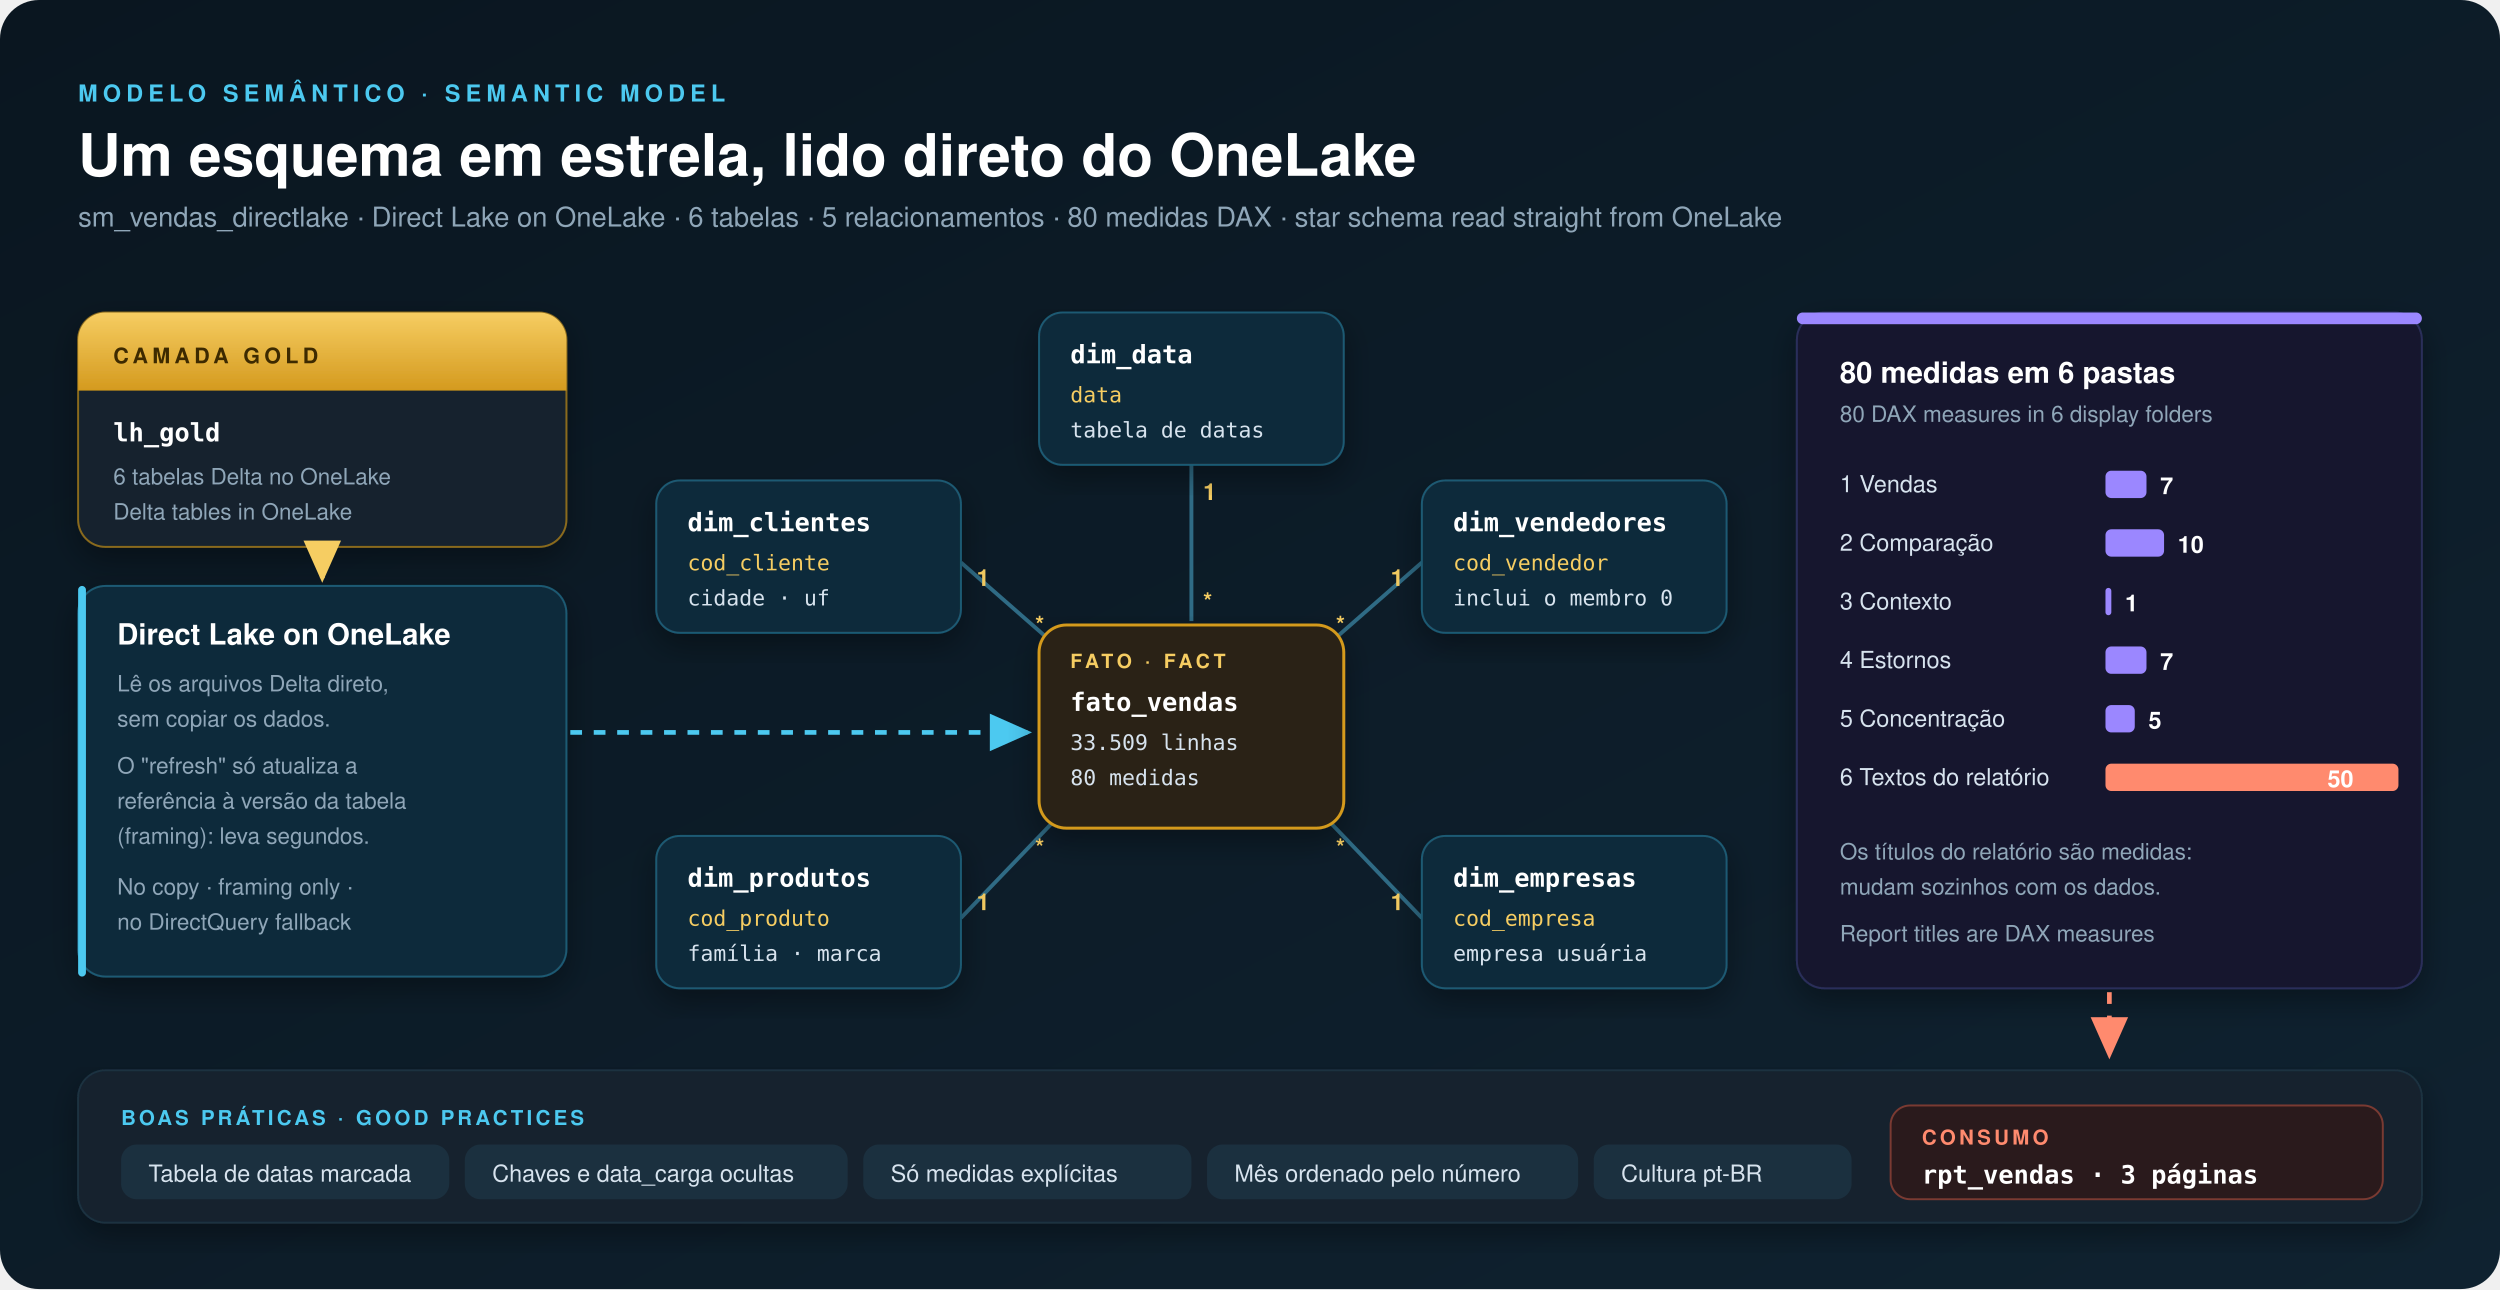
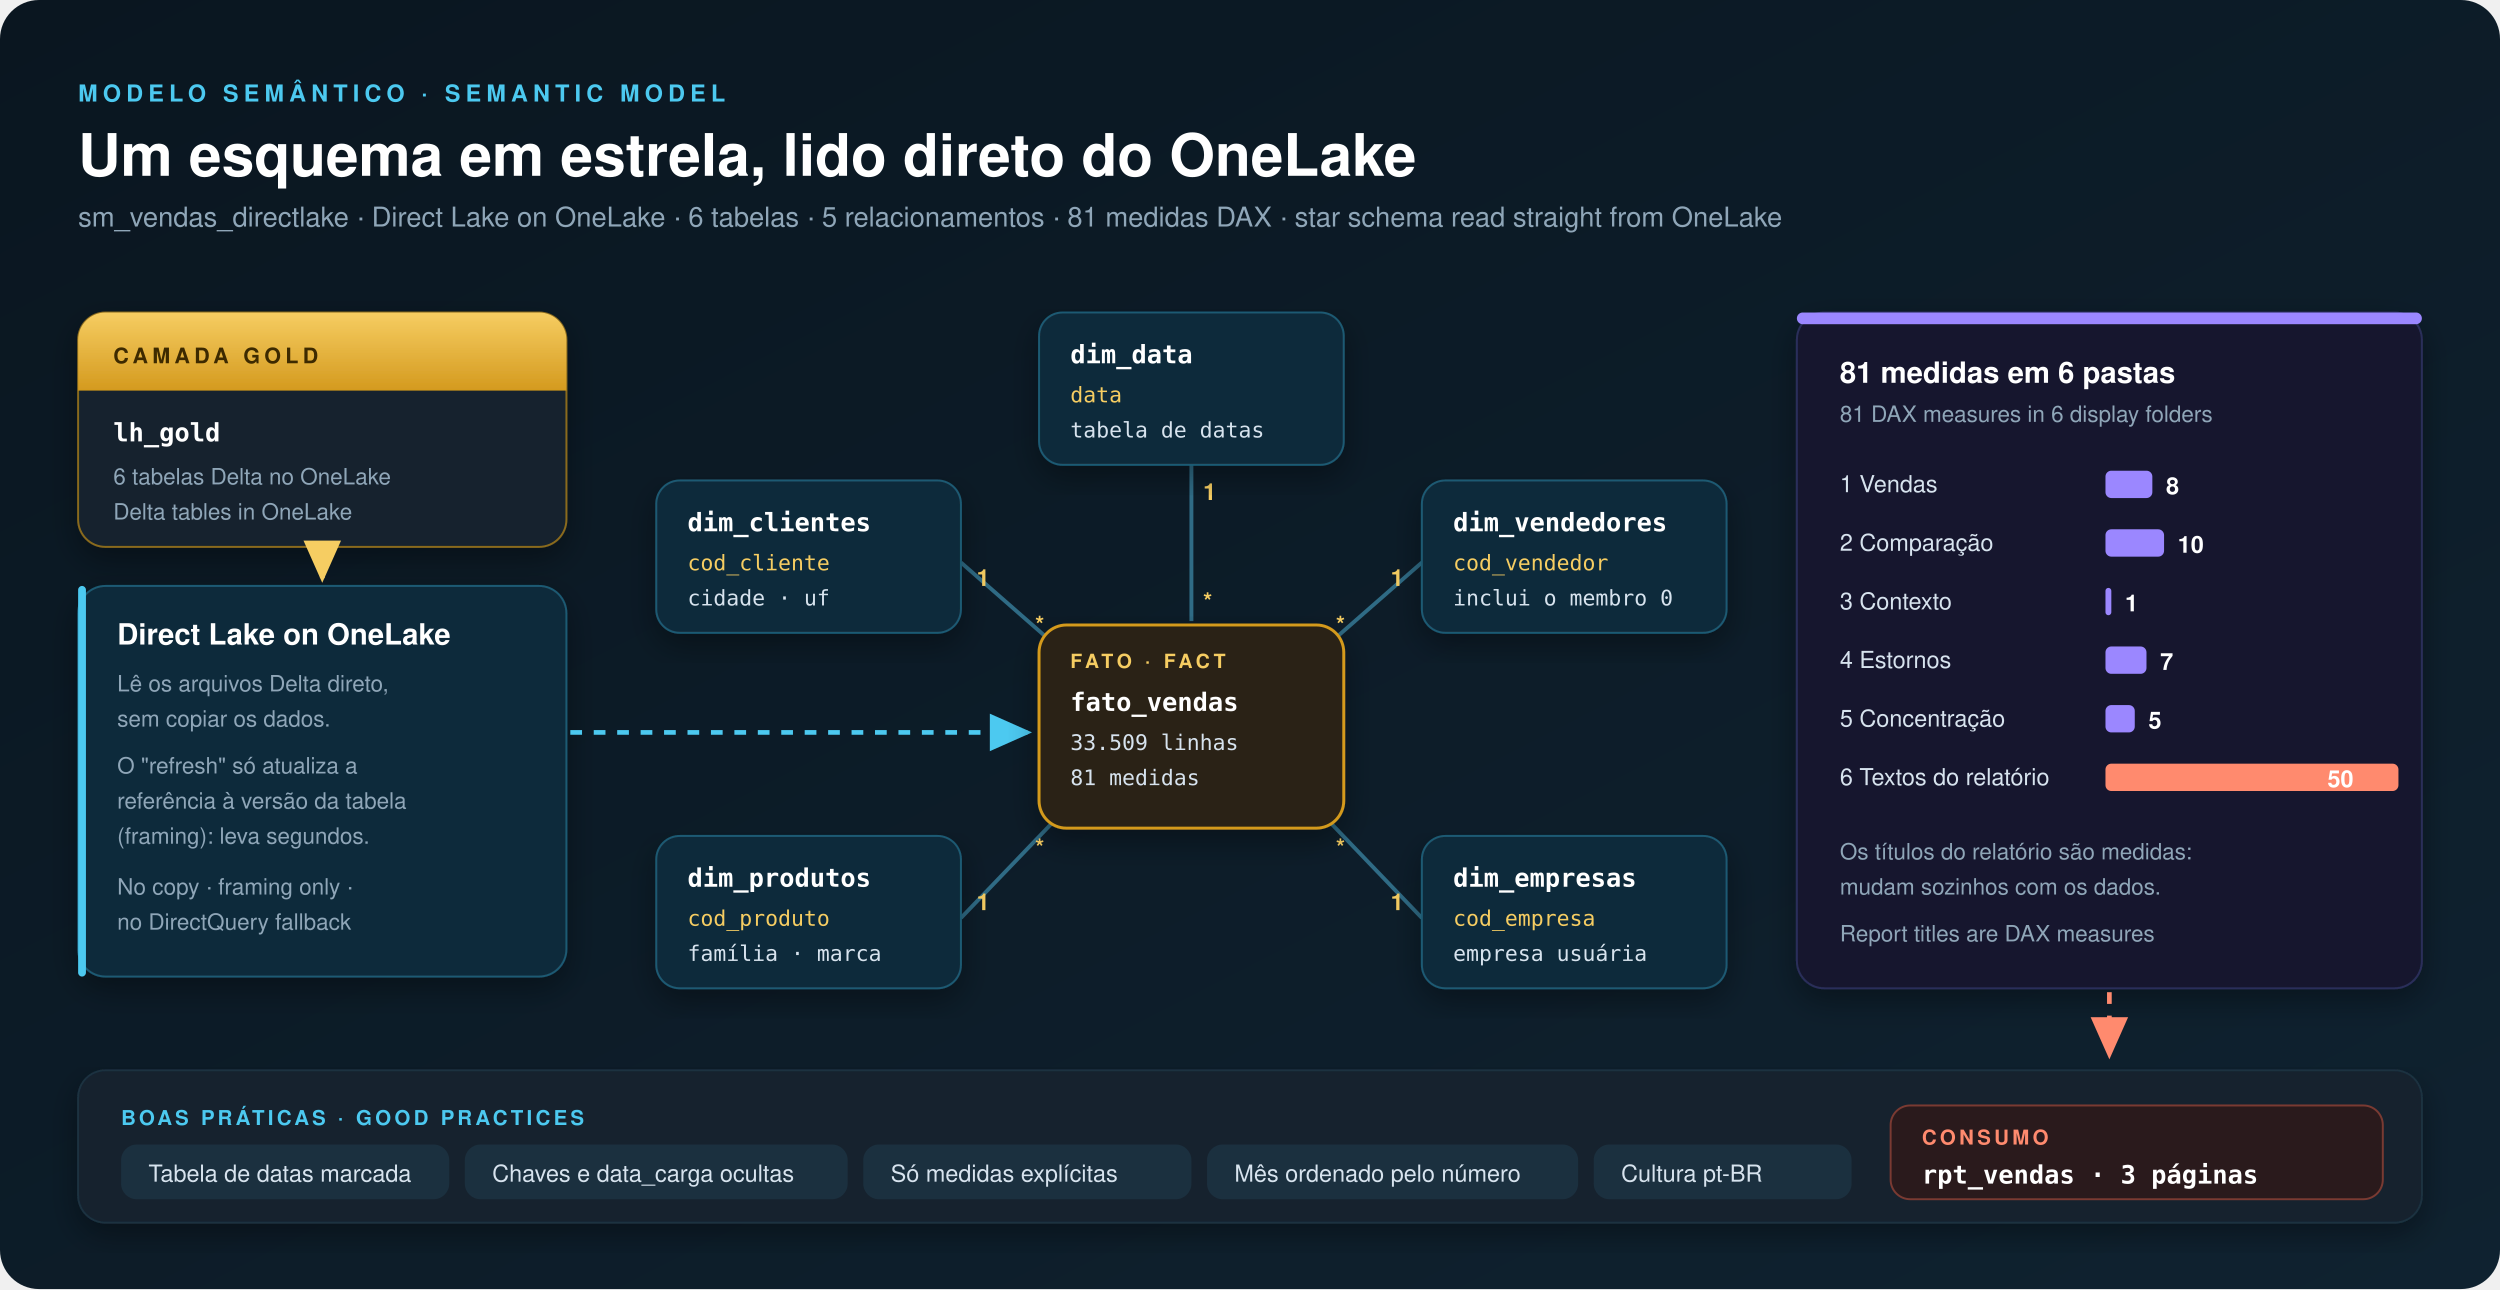
<svg xmlns="http://www.w3.org/2000/svg" viewBox="0 0 1280 660" width="100%" role="img" aria-labelledby="t d">
  <defs>
    <linearGradient id="bg" x1="0" y1="0" x2="1" y2="1">
      <stop offset="0" stop-color="#0a1620" />
      <stop offset="1" stop-color="#0f2230" />
    </linearGradient>
    <linearGradient id="gGold" x1="0" y1="0" x2="0" y2="1">
      <stop offset="0" stop-color="#f6cd62" />
      <stop offset="1" stop-color="#d49a1e" />
    </linearGradient>
    <filter id="sh" x="-10%" y="-10%" width="120%" height="130%">
      <feDropShadow dx="0" dy="6" stdDeviation="8" flood-color="#000" flood-opacity=".35" />
    </filter>
    <marker id="arGo" markerWidth="10" markerHeight="10" refX="8" refY="5" orient="auto">
      <path d="M0,1 L9,5 L0,9 z" fill="#f6cd62" />
    </marker>
    <marker id="arCy2" markerWidth="10" markerHeight="10" refX="8" refY="5" orient="auto">
      <path d="M0,1 L9,5 L0,9 z" fill="#4cc9f0" />
    </marker>
    <marker id="arCo" markerWidth="10" markerHeight="10" refX="8" refY="5" orient="auto">
      <path d="M0,1 L9,5 L0,9 z" fill="#ff8a6e" />
    </marker>
  </defs>
  <style>
    text{font-family:"Segoe UI",system-ui,-apple-system,Helvetica,Arial,sans-serif}
    .eyebrow{font-size:12px;letter-spacing:.22em;fill:#4cc9f0;font-weight:700}
    .title{font-size:30px;fill:#fff;font-weight:700}
    .sub{font-size:14px;fill:#8fa6b8}
    .cardt{font-size:15px;fill:#fff;font-weight:700}
    .cards{font-size:11.5px;fill:#8fa6b8}
    .tbl{font-family:Consolas,"Cascadia Code",Menlo,monospace;font-size:13px;fill:#fff;font-weight:700}
    .col{font-family:Consolas,"Cascadia Code",Menlo,monospace;font-size:11px;fill:#d7e3ee}
    .key{font-family:Consolas,"Cascadia Code",Menlo,monospace;font-size:11px;fill:#f6cd62}
    .card{font-size:12px;fill:#f6cd62;font-weight:700}
    .grp{font-size:10.5px;letter-spacing:.16em;font-weight:700}
    .bar{font-size:12px;fill:#d7e3ee}
    .num{font-size:12px;fill:#fff;font-weight:700}
    .pill{font-size:12px;fill:#d7e3ee}
    .flow{stroke-dasharray:6 6;animation:dash 1.4s linear infinite}
    @keyframes dash{to{stroke-dashoffset:-24}}
    @media (prefers-reduced-motion:reduce){.flow{animation:none}}
  </style>
  <rect width="1280" height="660" rx="20" fill="url(#bg)" />
  <text class="eyebrow" x="40" y="52">MODELO SEMÂNTICO · SEMANTIC MODEL</text>
  <text class="title" x="40" y="90">Um esquema em estrela, lido direto do OneLake</text>
-   <text class="sub" x="40" y="116">sm_vendas_directlake · Direct Lake on OneLake · 6 tabelas · 5 relacionamentos · 80 medidas DAX · star schema read straight from OneLake</text>
+   <text class="sub" x="40" y="116">sm_vendas_directlake · Direct Lake on OneLake · 6 tabelas · 5 relacionamentos · 81 medidas DAX · star schema read straight from OneLake</text>
  <g filter="url(#sh)">
    <rect x="40" y="160" width="250" height="120" rx="14" fill="#13222e" stroke="#8a6a1f" />
    <path d="M40 174a14 14 0 0 1 14-14h222a14 14 0 0 1 14 14v26H40z" fill="url(#gGold)" />
  </g>
  <text x="58" y="186" font-size="11" letter-spacing=".2em" font-weight="700" fill="#3d2a00">CAMADA GOLD</text>
  <text class="tbl" x="58" y="226">lh_gold</text>
  <text class="cards" x="58" y="248">6 tabelas Delta no OneLake</text>
  <text class="cards" x="58" y="266">Delta tables in OneLake</text>
  <g filter="url(#sh)">
    <rect x="40" y="300" width="250" height="200" rx="14" fill="#112b3b" stroke="#1f5a73" />
  </g>
  <rect x="40" y="300" width="4" height="200" rx="2" fill="#4cc9f0" />
  <text class="cardt" x="60" y="330">Direct Lake on OneLake</text>
  <text class="cards" x="60" y="354">Lê os arquivos Delta direto,</text>
  <text class="cards" x="60" y="372">sem copiar os dados.</text>
  <text class="cards" x="60" y="396">O "refresh" só atualiza a</text>
  <text class="cards" x="60" y="414">referência à versão da tabela</text>
  <text class="cards" x="60" y="432">(framing): leva segundos.</text>
  <text class="cards" x="60" y="458" fill="#4cc9f0">No copy · framing only ·</text>
  <text class="cards" x="60" y="476" fill="#4cc9f0">no DirectQuery fallback</text>
  <path class="flow" d="M165 282 V296" stroke="#f6cd62" stroke-width="2.4" fill="none" marker-end="url(#arGo)" />
  <path class="flow" d="M292 375 H526" stroke="#4cc9f0" stroke-width="2.4" fill="none" marker-end="url(#arCy2)" />
  <g stroke="#2f6b85" stroke-width="2" fill="none">
    <path d="M610 238 V318" />
    <path d="M492 288 L540 330" />
    <path d="M492 470 L540 420" />
    <path d="M728 288 L680 330" />
    <path d="M728 470 L680 420" />
  </g>
  <g class="card">
    <text x="616" y="256">1</text>
    <text x="616" y="312">*</text>
    <text x="500" y="300">1</text>
    <text x="530" y="324">*</text>
    <text x="500" y="466">1</text>
    <text x="530" y="438">*</text>
    <text x="712" y="300">1</text>
    <text x="684" y="324">*</text>
    <text x="712" y="466">1</text>
    <text x="684" y="438">*</text>
  </g>
  <g filter="url(#sh)">
    <rect x="532" y="320" width="156" height="104" rx="14" fill="#2a2412" stroke="#d49a1e" stroke-width="1.5" />
  </g>
  <text font-size="10" letter-spacing=".2em" font-weight="700" fill="#f6cd62" x="548" y="342">FATO · FACT</text>
  <text class="tbl" x="548" y="364">fato_vendas</text>
  <text class="col" x="548" y="384">33.509 linhas</text>
-   <text class="col" x="548" y="402">80 medidas</text>
+   <text class="col" x="548" y="402">81 medidas</text>
  <g filter="url(#sh)">
    <rect x="532" y="160" width="156" height="78" rx="12" fill="#112b3b" stroke="#1f5a73" />
  </g>
  <text class="tbl" x="548" y="186">dim_data</text>
  <text class="key" x="548" y="206">data</text>
  <text class="col" x="548" y="224">tabela de datas</text>
  <g filter="url(#sh)">
    <rect x="336" y="246" width="156" height="78" rx="12" fill="#112b3b" stroke="#1f5a73" />
  </g>
  <text class="tbl" x="352" y="272">dim_clientes</text>
  <text class="key" x="352" y="292">cod_cliente</text>
  <text class="col" x="352" y="310">cidade · uf</text>
  <g filter="url(#sh)">
    <rect x="336" y="428" width="156" height="78" rx="12" fill="#112b3b" stroke="#1f5a73" />
  </g>
  <text class="tbl" x="352" y="454">dim_produtos</text>
  <text class="key" x="352" y="474">cod_produto</text>
  <text class="col" x="352" y="492">família · marca</text>
  <g filter="url(#sh)">
    <rect x="728" y="246" width="156" height="78" rx="12" fill="#112b3b" stroke="#1f5a73" />
  </g>
  <text class="tbl" x="744" y="272">dim_vendedores</text>
  <text class="key" x="744" y="292">cod_vendedor</text>
  <text class="col" x="744" y="310">inclui o membro 0</text>
  <g filter="url(#sh)">
    <rect x="728" y="428" width="156" height="78" rx="12" fill="#112b3b" stroke="#1f5a73" />
  </g>
  <text class="tbl" x="744" y="454">dim_empresas</text>
  <text class="key" x="744" y="474">cod_empresa</text>
  <text class="col" x="744" y="492">empresa usuária</text>
  <g filter="url(#sh)">
    <rect x="920" y="160" width="320" height="346" rx="14" fill="#14192f" stroke="#2c2f5a" />
  </g>
  <rect x="920" y="160" width="320" height="6" rx="3" fill="#9b87ff" />
-   <text class="cardt" x="942" y="196">80 medidas em 6 pastas</text>
-   <text class="cards" x="942" y="216">80 DAX measures in 6 display folders</text>
+   <text class="cardt" x="942" y="196">81 medidas em 6 pastas</text>
+   <text class="cards" x="942" y="216">81 DAX measures in 6 display folders</text>
  <g>
    <text class="bar" x="942" y="252">1 Vendas</text>
-     <rect x="1078" y="241" width="21" height="14" rx="3" fill="#9b87ff" />
-     <text class="num" x="1106" y="253">7</text>
+     <rect x="1078" y="241" width="24" height="14" rx="3" fill="#9b87ff" />
+     <text class="num" x="1109" y="253">8</text>
    <text class="bar" x="942" y="282">2 Comparação</text>
    <rect x="1078" y="271" width="30" height="14" rx="3" fill="#9b87ff" />
    <text class="num" x="1115" y="283">10</text>
    <text class="bar" x="942" y="312">3 Contexto</text>
    <rect x="1078" y="301" width="3" height="14" rx="1.5" fill="#9b87ff" />
    <text class="num" x="1088" y="313">1</text>
    <text class="bar" x="942" y="342">4 Estornos</text>
    <rect x="1078" y="331" width="21" height="14" rx="3" fill="#9b87ff" />
    <text class="num" x="1106" y="343">7</text>
    <text class="bar" x="942" y="372">5 Concentração</text>
    <rect x="1078" y="361" width="15" height="14" rx="3" fill="#9b87ff" />
    <text class="num" x="1100" y="373">5</text>
    <text class="bar" x="942" y="402">6 Textos do relatório</text>
    <rect x="1078" y="391" width="150" height="14" rx="3" fill="#ff8a6e" />
    <text class="num" x="1205" y="403" text-anchor="end" fill="#2a1410">50</text>
  </g>
  <text class="cards" x="942" y="440">Os títulos do relatório são medidas:</text>
  <text class="cards" x="942" y="458">mudam sozinhos com os dados.</text>
  <text class="cards" x="942" y="482" fill="#ff8a6e">Report titles are DAX measures</text>
  <path class="flow" d="M1080 508 V540" stroke="#ff8a6e" stroke-width="2.4" fill="none" marker-end="url(#arCo)" />
  <g filter="url(#sh)">
    <rect x="40" y="548" width="1200" height="78" rx="14" fill="#13222e" stroke="#1b303f" />
  </g>
  <text x="62" y="576" class="grp" fill="#4cc9f0">BOAS PRÁTICAS · GOOD PRACTICES</text>
  <g>
    <rect x="62" y="586" width="168" height="28" rx="8" fill="#1b303f" />
    <text class="pill" x="76" y="605">Tabela de datas marcada</text>
    <rect x="238" y="586" width="196" height="28" rx="8" fill="#1b303f" />
    <text class="pill" x="252" y="605">Chaves e data_carga ocultas</text>
    <rect x="442" y="586" width="168" height="28" rx="8" fill="#1b303f" />
    <text class="pill" x="456" y="605">Só medidas explícitas</text>
    <rect x="618" y="586" width="190" height="28" rx="8" fill="#1b303f" />
    <text class="pill" x="632" y="605">Mês ordenado pelo número</text>
    <rect x="816" y="586" width="132" height="28" rx="8" fill="#1b303f" />
    <text class="pill" x="830" y="605">Cultura pt-BR</text>
  </g>
  <rect x="968" y="566" width="252" height="48" rx="10" fill="#2a1a1c" stroke="#7a3a32" />
  <text x="984" y="586" font-size="10.5" letter-spacing=".16em" font-weight="700" fill="#ff8a6e">CONSUMO</text>
  <text class="tbl" x="984" y="606">rpt_vendas · 3 páginas</text>
</svg>
